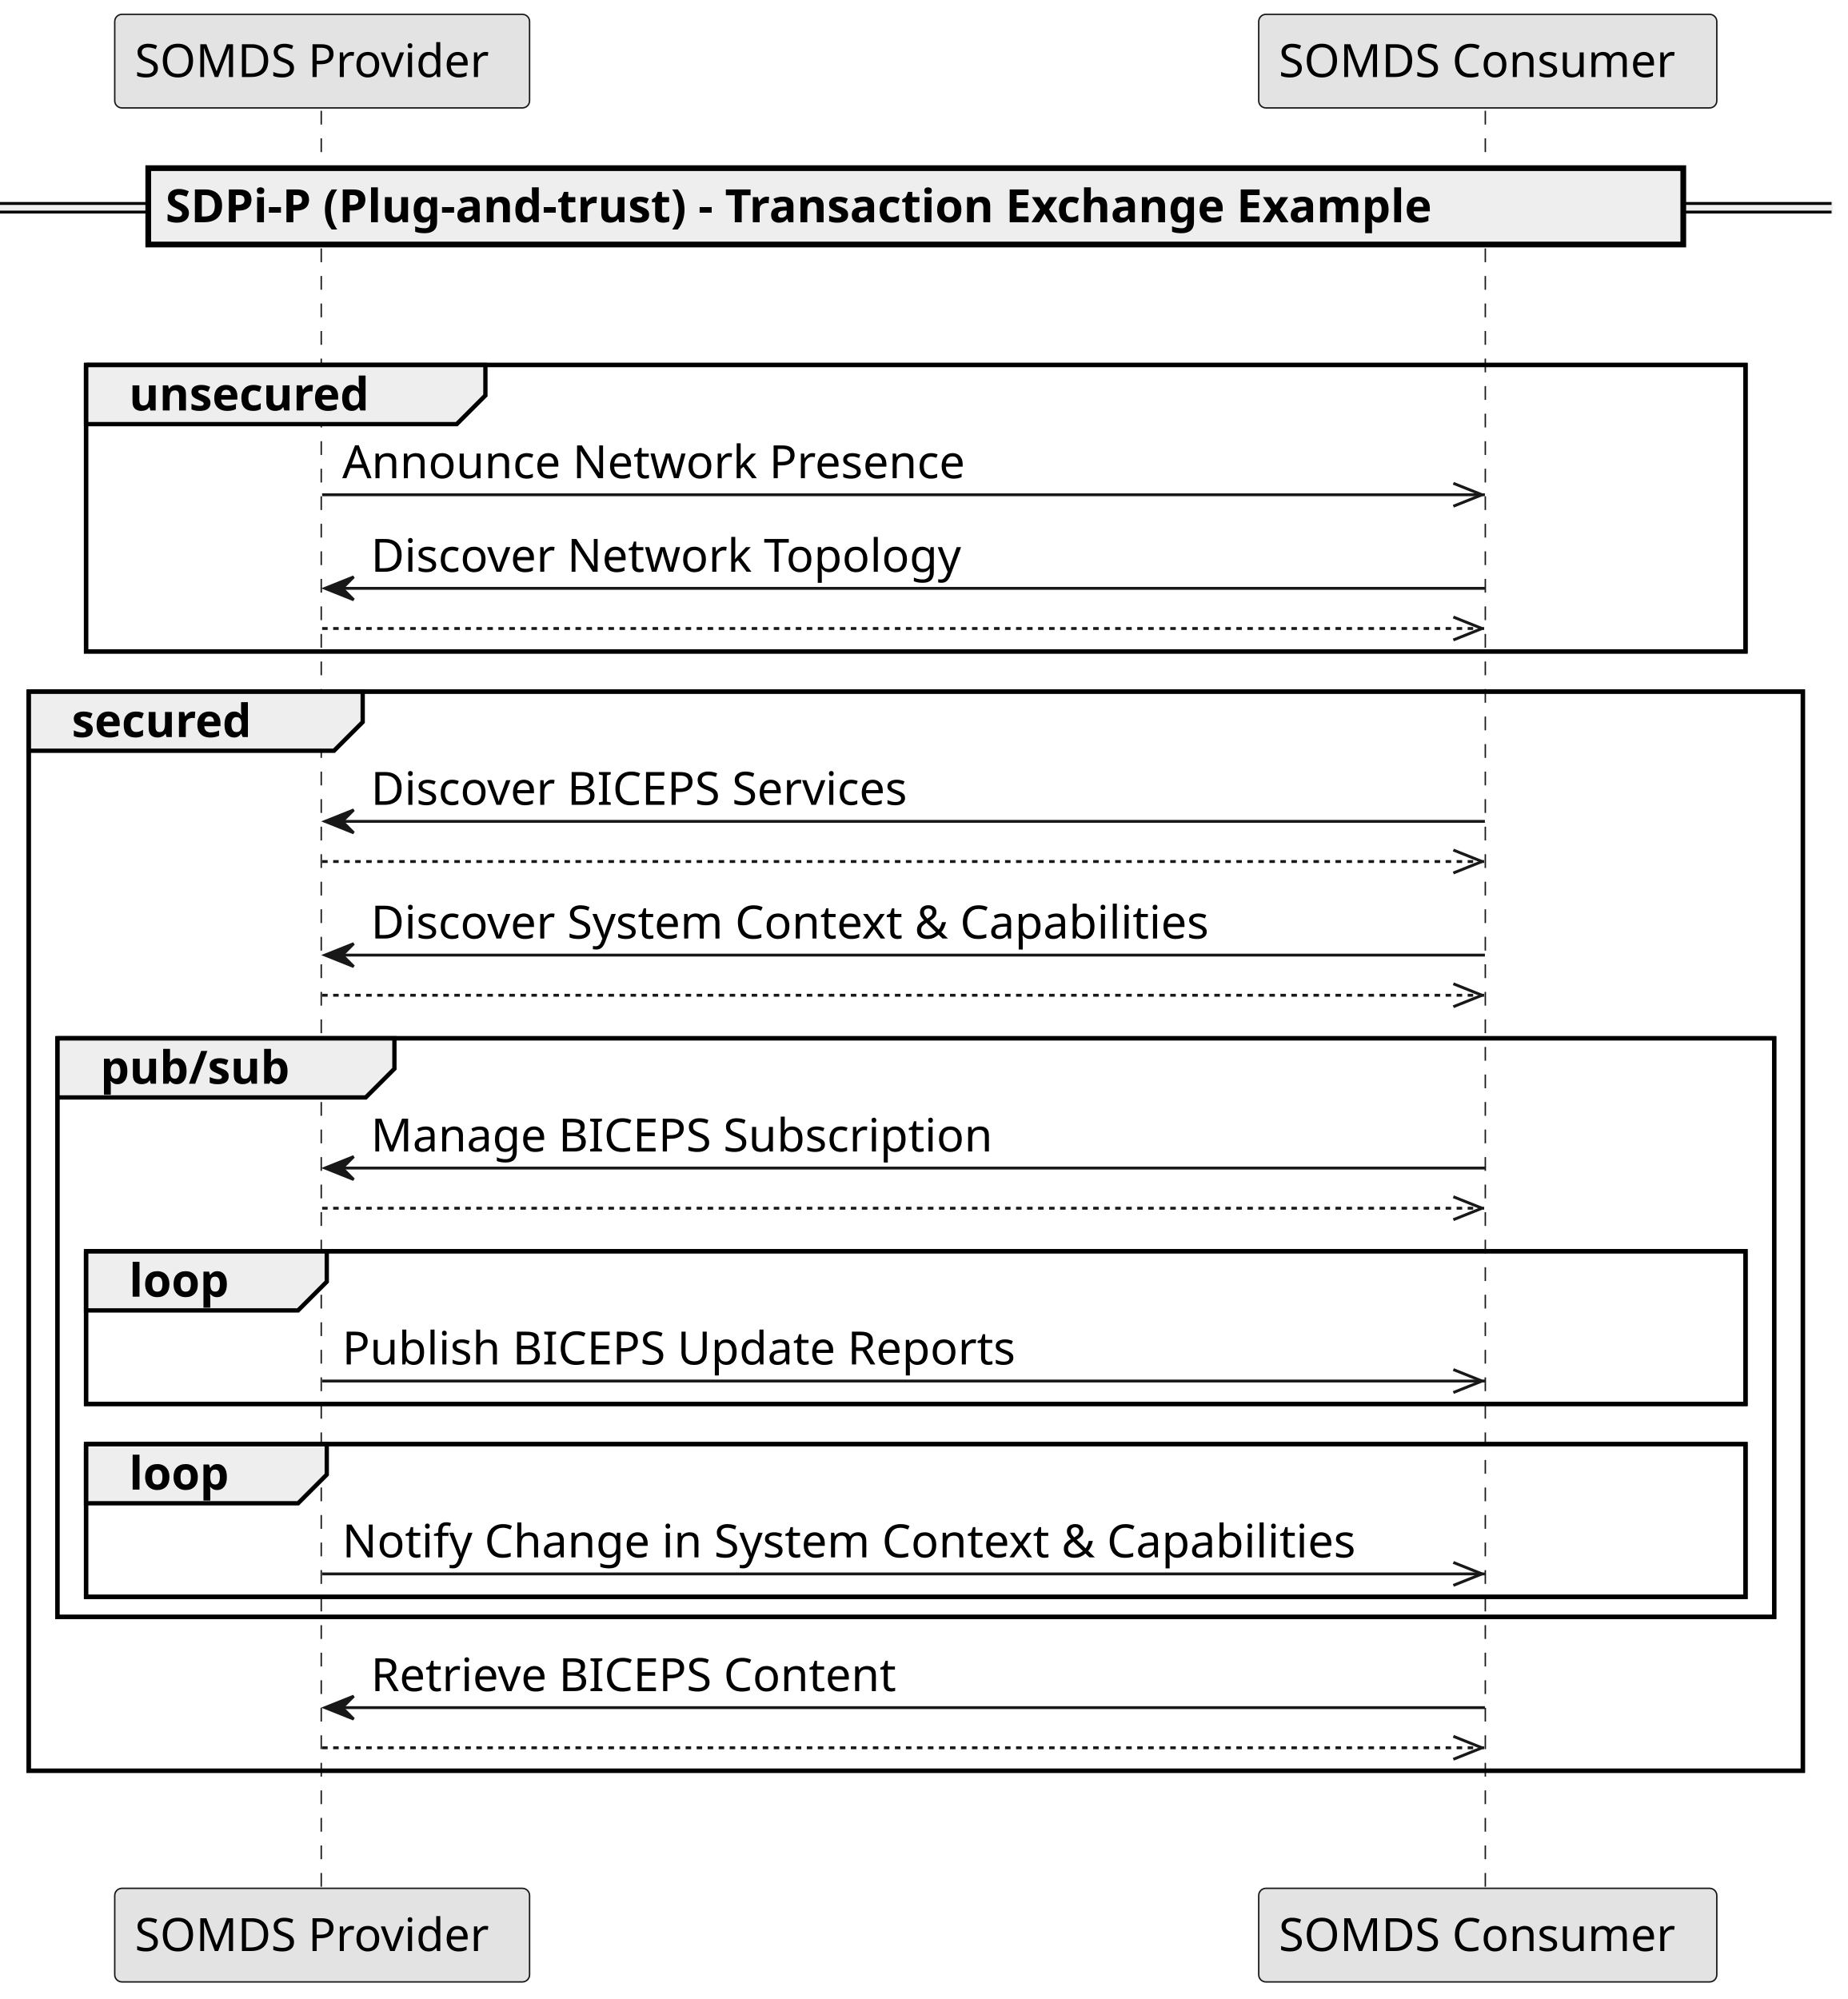
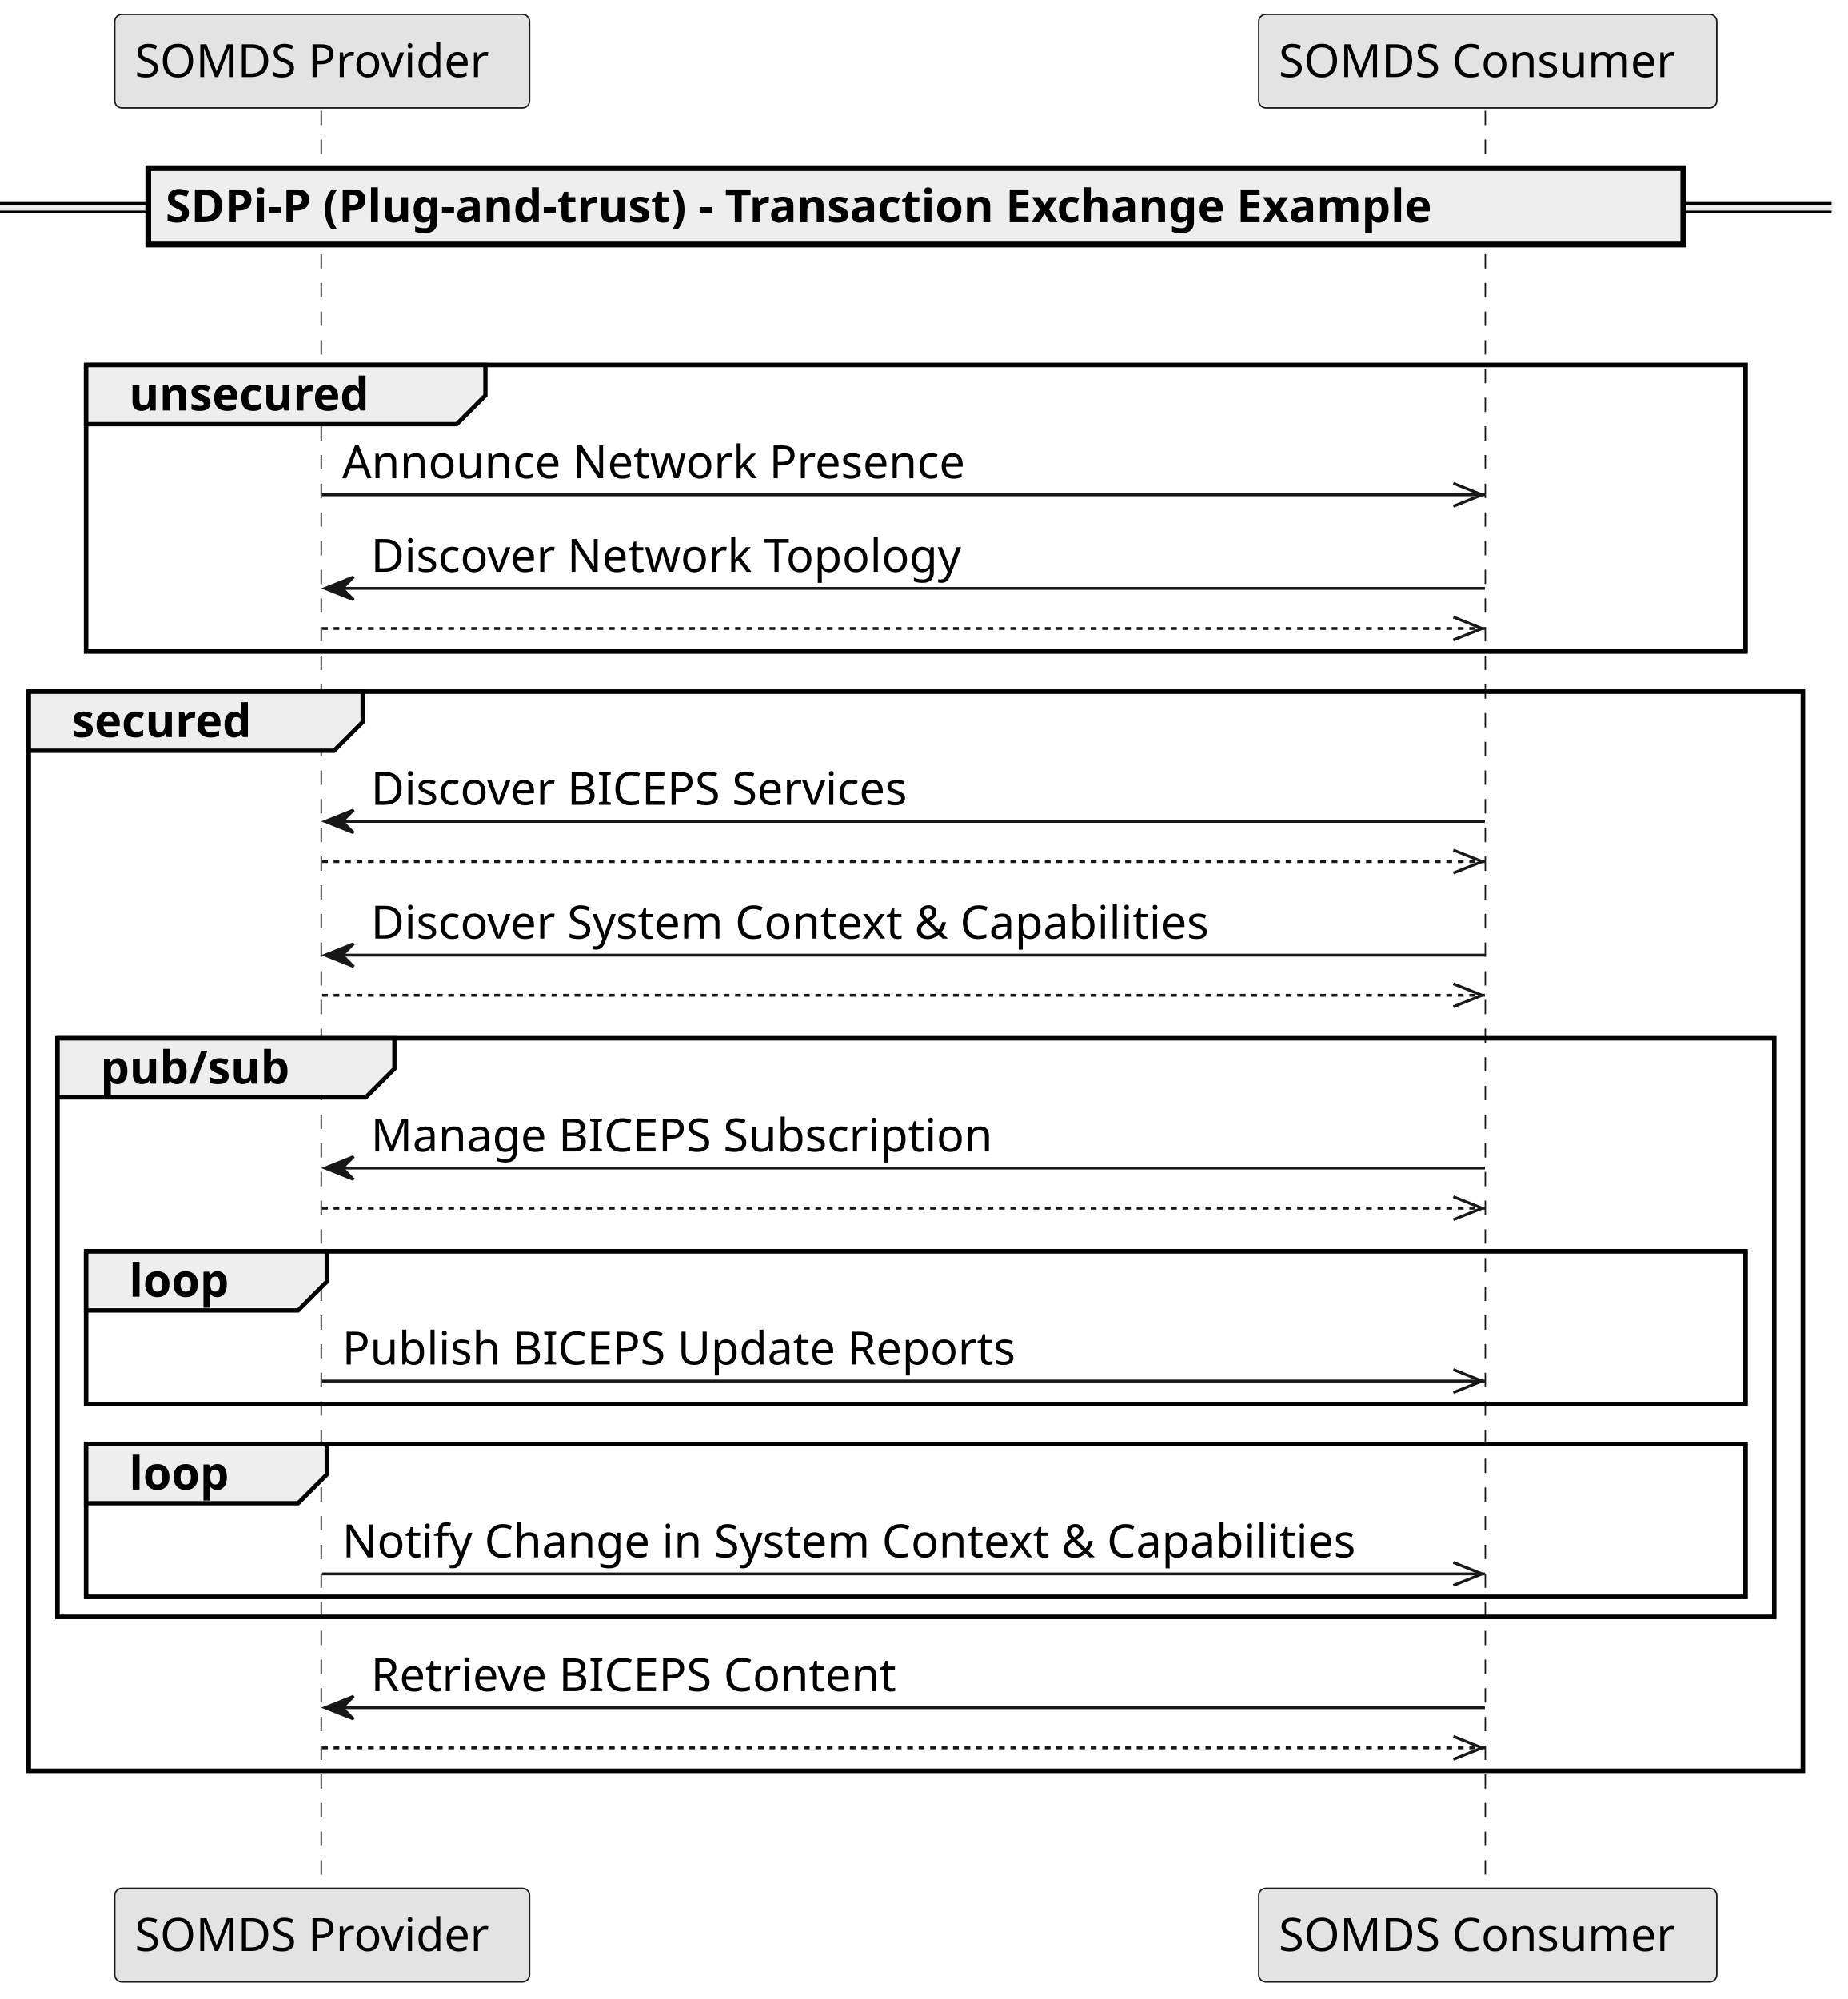
<svg xmlns="http://www.w3.org/2000/svg" contentStyleType="text/css" data-diagram-type="SEQUENCE" height="726.042px" preserveAspectRatio="none" style="width:671px;height:726px;background:#FFFFFF;" version="1.1" viewBox="0 0 671 726" width="671.875px" zoomAndPan="magnify">
  <defs />
  <g>
    <rect fill="none" height="104.037" style="stroke:#000000;stroke-width:1.562;" width="602.637" x="31.25" y="132.552" />
    <rect fill="none" height="391.927" style="stroke:#000000;stroke-width:1.562;" width="644.303" x="10.417" y="251.172" />
    <rect fill="none" height="210.156" style="stroke:#000000;stroke-width:1.562;" width="623.47" x="20.833" y="377.083" />
    <rect fill="none" height="55.469" style="stroke:#000000;stroke-width:1.562;" width="602.637" x="31.25" y="454.427" />
    <rect fill="none" height="55.469" style="stroke:#000000;stroke-width:1.562;" width="602.637" x="31.25" y="524.479" />
-     <g>
-       <rect fill="#000000" fill-opacity="0" height="646.615" width="8.333" x="112.826" y="40.234" />
-       <line style="stroke:#181818;stroke-width:0.521;stroke-dasharray:5.0,5.0;" x1="116.667" x2="116.667" y1="40.234" y2="686.849" />
+     <g class="participant-lifeline" data-entity-uid="part1" data-qualified-name="sdpi_somds_provider" id="part1-lifeline">
+       <g>
+         <rect fill="#000000" fill-opacity="0" height="646.615" width="8.333" x="112.826" y="40.234" />
+         <line style="stroke:#181818;stroke-width:0.521;stroke-dasharray:5.208,5.208;" x1="116.667" x2="116.667" y1="40.234" y2="686.849" />
+       </g>
    </g>
-     <g>
-       <rect fill="#000000" fill-opacity="0" height="646.615" width="8.333" x="536.125" y="40.234" />
-       <line style="stroke:#181818;stroke-width:0.521;stroke-dasharray:5.0,5.0;" x1="539.404" x2="539.404" y1="40.234" y2="686.849" />
+     <g class="participant-lifeline" data-entity-uid="part2" data-qualified-name="sdpi_somds_consumer" id="part2-lifeline">
+       <g>
+         <rect fill="#000000" fill-opacity="0" height="646.615" width="8.333" x="536.125" y="40.234" />
+         <line style="stroke:#181818;stroke-width:0.521;stroke-dasharray:5.208,5.208;" x1="539.404" x2="539.404" y1="40.234" y2="686.849" />
+       </g>
    </g>
-     <g class="participant participant-head" data-participant="sdpi_somds_provider">
+     <g class="participant participant-head" data-entity-uid="part1" data-qualified-name="sdpi_somds_provider" id="part1-head">
      <rect fill="#E3E3E3" height="33.984" rx="2.604" ry="2.604" style="stroke:#181818;stroke-width:0.521;" width="150.651" x="41.667" y="5.208" />
      <text fill="#000000" font-family="sans-serif" font-size="16.667" lengthAdjust="spacing" textLength="136.068" x="48.958" y="27.97">SOMDS Provider</text>
    </g>
-     <g class="participant participant-tail" data-participant="sdpi_somds_provider">
+     <g class="participant participant-tail" data-entity-uid="part1" data-qualified-name="sdpi_somds_provider" id="part1-tail">
      <rect fill="#E3E3E3" height="33.984" rx="2.604" ry="2.604" style="stroke:#181818;stroke-width:0.521;" width="150.651" x="41.667" y="685.807" />
      <text fill="#000000" font-family="sans-serif" font-size="16.667" lengthAdjust="spacing" textLength="136.068" x="48.958" y="708.569">SOMDS Provider</text>
    </g>
-     <g class="participant participant-head" data-participant="sdpi_somds_consumer">
+     <g class="participant participant-head" data-entity-uid="part2" data-qualified-name="sdpi_somds_consumer" id="part2-head">
      <rect fill="#E3E3E3" height="33.984" rx="2.604" ry="2.604" style="stroke:#181818;stroke-width:0.521;" width="166.357" x="457.113" y="5.208" />
      <text fill="#000000" font-family="sans-serif" font-size="16.667" lengthAdjust="spacing" textLength="151.774" x="464.404" y="27.97">SOMDS Consumer</text>
    </g>
-     <g class="participant participant-tail" data-participant="sdpi_somds_consumer">
+     <g class="participant participant-tail" data-entity-uid="part2" data-qualified-name="sdpi_somds_consumer" id="part2-tail">
      <rect fill="#E3E3E3" height="33.984" rx="2.604" ry="2.604" style="stroke:#181818;stroke-width:0.521;" width="166.357" x="457.113" y="685.807" />
      <text fill="#000000" font-family="sans-serif" font-size="16.667" lengthAdjust="spacing" textLength="151.774" x="464.404" y="708.569">SOMDS Consumer</text>
    </g>
    <rect fill="#EEEEEE" height="3.125" style="stroke:#EEEEEE;stroke-width:1.042;" width="665.137" x="0" y="73.893" />
    <line style="stroke:#000000;stroke-width:1.042;" x1="0" x2="665.137" y1="73.893" y2="73.893" />
    <line style="stroke:#000000;stroke-width:1.042;" x1="0" x2="665.137" y1="77.018" y2="77.018" />
    <rect fill="#EEEEEE" height="27.734" style="stroke:#000000;stroke-width:2.083;" width="557.454" x="53.841" y="61.068" />
    <text fill="#000000" font-family="sans-serif" font-size="16.667" font-weight="bold" lengthAdjust="spacing" textLength="537.069" x="60.091" y="80.705">SDPi-P (Plug-and-trust) -  Transaction Exchange Example</text>
    <path d="M31.25,132.552 L176.278,132.552 L176.278,143.62 L165.861,154.036 L31.25,154.036 L31.25,132.552" fill="#EEEEEE" style="stroke:#000000;stroke-width:1.562;" />
    <rect fill="none" height="104.037" style="stroke:#000000;stroke-width:1.562;" width="602.637" x="31.25" y="132.552" />
    <text fill="#000000" font-family="sans-serif" font-size="16.667" font-weight="bold" lengthAdjust="spacing" textLength="98.153" x="46.875" y="149.064">unsecured</text>
-     <g class="message" data-participant-1="sdpi_somds_provider" data-participant-2="sdpi_somds_consumer">
+     <g class="message" data-entity-1="part1" data-entity-2="part2" id="msg1">
      <line style="stroke:#181818;stroke-width:1.042;" x1="538.208" x2="527.791" y1="179.688" y2="175.521" />
      <line style="stroke:#181818;stroke-width:1.042;" x1="538.208" x2="527.791" y1="179.688" y2="183.854" />
      <line style="stroke:#181818;stroke-width:1.042;" x1="116.992" x2="539.25" y1="179.688" y2="179.688" />
      <text fill="#000000" font-family="sans-serif" font-size="16.667" lengthAdjust="spacing" textLength="239.526" x="124.284" y="173.673">Announce Network Presence</text>
    </g>
-     <g class="message" data-participant-1="sdpi_somds_consumer" data-participant-2="sdpi_somds_provider">
+     <g class="message" data-entity-1="part2" data-entity-2="part1" id="msg2">
      <polygon fill="#181818" points="128.451,209.505,118.034,213.672,128.451,217.839,124.284,213.672" style="stroke:#181818;stroke-width:1.042;" />
      <line style="stroke:#181818;stroke-width:1.042;" x1="122.201" x2="539.25" y1="213.672" y2="213.672" />
      <text fill="#000000" font-family="sans-serif" font-size="16.667" lengthAdjust="spacing" textLength="229.085" x="134.701" y="207.658">Discover Network Topology</text>
    </g>
-     <g class="message" data-participant-1="sdpi_somds_provider" data-participant-2="sdpi_somds_consumer">
+     <g class="message" data-entity-1="part1" data-entity-2="part2" id="msg3">
      <line style="stroke:#181818;stroke-width:1.042;" x1="538.208" x2="527.791" y1="228.255" y2="224.089" />
      <line style="stroke:#181818;stroke-width:1.042;" x1="538.208" x2="527.791" y1="228.255" y2="232.422" />
-       <line style="stroke:#181818;stroke-width:1.042;stroke-dasharray:2.0,2.0;" x1="116.992" x2="539.25" y1="228.255" y2="228.255" />
+       <line style="stroke:#181818;stroke-width:1.042;stroke-dasharray:2.083,2.083;" x1="116.992" x2="539.25" y1="228.255" y2="228.255" />
    </g>
    <path d="M10.417,251.172 L131.714,251.172 L131.714,262.24 L121.297,272.656 L10.417,272.656 L10.417,251.172" fill="#EEEEEE" style="stroke:#000000;stroke-width:1.562;" />
    <rect fill="none" height="391.927" style="stroke:#000000;stroke-width:1.562;" width="644.303" x="10.417" y="251.172" />
    <text fill="#000000" font-family="sans-serif" font-size="16.667" font-weight="bold" lengthAdjust="spacing" textLength="74.422" x="26.042" y="267.684">secured</text>
-     <g class="message" data-participant-1="sdpi_somds_consumer" data-participant-2="sdpi_somds_provider">
+     <g class="message" data-entity-1="part2" data-entity-2="part1" id="msg4">
      <polygon fill="#181818" points="128.451,294.141,118.034,298.307,128.451,302.474,124.284,298.307" style="stroke:#181818;stroke-width:1.042;" />
      <line style="stroke:#181818;stroke-width:1.042;" x1="122.201" x2="539.25" y1="298.307" y2="298.307" />
      <text fill="#000000" font-family="sans-serif" font-size="16.667" lengthAdjust="spacing" textLength="212.5" x="134.701" y="292.293">Discover BICEPS Services</text>
    </g>
-     <g class="message" data-participant-1="sdpi_somds_provider" data-participant-2="sdpi_somds_consumer">
+     <g class="message" data-entity-1="part1" data-entity-2="part2" id="msg5">
      <line style="stroke:#181818;stroke-width:1.042;" x1="538.208" x2="527.791" y1="312.891" y2="308.724" />
      <line style="stroke:#181818;stroke-width:1.042;" x1="538.208" x2="527.791" y1="312.891" y2="317.057" />
-       <line style="stroke:#181818;stroke-width:1.042;stroke-dasharray:2.0,2.0;" x1="116.992" x2="539.25" y1="312.891" y2="312.891" />
+       <line style="stroke:#181818;stroke-width:1.042;stroke-dasharray:2.083,2.083;" x1="116.992" x2="539.25" y1="312.891" y2="312.891" />
    </g>
-     <g class="message" data-participant-1="sdpi_somds_consumer" data-participant-2="sdpi_somds_provider">
+     <g class="message" data-entity-1="part2" data-entity-2="part1" id="msg6">
      <polygon fill="#181818" points="128.451,342.708,118.034,346.875,128.451,351.042,124.284,346.875" style="stroke:#181818;stroke-width:1.042;" />
      <line style="stroke:#181818;stroke-width:1.042;" x1="122.201" x2="539.25" y1="346.875" y2="346.875" />
      <text fill="#000000" font-family="sans-serif" font-size="16.667" lengthAdjust="spacing" textLength="331.616" x="134.701" y="340.861">Discover System Context &amp; Capabilities</text>
    </g>
-     <g class="message" data-participant-1="sdpi_somds_provider" data-participant-2="sdpi_somds_consumer">
+     <g class="message" data-entity-1="part1" data-entity-2="part2" id="msg7">
      <line style="stroke:#181818;stroke-width:1.042;" x1="538.208" x2="527.791" y1="361.458" y2="357.292" />
      <line style="stroke:#181818;stroke-width:1.042;" x1="538.208" x2="527.791" y1="361.458" y2="365.625" />
-       <line style="stroke:#181818;stroke-width:1.042;stroke-dasharray:2.0,2.0;" x1="116.992" x2="539.25" y1="361.458" y2="361.458" />
+       <line style="stroke:#181818;stroke-width:1.042;stroke-dasharray:2.083,2.083;" x1="116.992" x2="539.25" y1="361.458" y2="361.458" />
    </g>
    <path d="M20.833,377.083 L143.237,377.083 L143.237,388.151 L132.821,398.568 L20.833,398.568 L20.833,377.083" fill="#EEEEEE" style="stroke:#000000;stroke-width:1.562;" />
    <rect fill="none" height="210.156" style="stroke:#000000;stroke-width:1.562;" width="623.47" x="20.833" y="377.083" />
    <text fill="#000000" font-family="sans-serif" font-size="16.667" font-weight="bold" lengthAdjust="spacing" textLength="75.529" x="36.458" y="393.595">pub/sub</text>
-     <g class="message" data-participant-1="sdpi_somds_consumer" data-participant-2="sdpi_somds_provider">
+     <g class="message" data-entity-1="part2" data-entity-2="part1" id="msg8">
      <polygon fill="#181818" points="128.451,420.052,118.034,424.219,128.451,428.385,124.284,424.219" style="stroke:#181818;stroke-width:1.042;" />
      <line style="stroke:#181818;stroke-width:1.042;" x1="122.201" x2="539.25" y1="424.219" y2="424.219" />
      <text fill="#000000" font-family="sans-serif" font-size="16.667" lengthAdjust="spacing" textLength="239.502" x="134.701" y="418.205">Manage BICEPS Subscription</text>
    </g>
-     <g class="message" data-participant-1="sdpi_somds_provider" data-participant-2="sdpi_somds_consumer">
+     <g class="message" data-entity-1="part1" data-entity-2="part2" id="msg9">
      <line style="stroke:#181818;stroke-width:1.042;" x1="538.208" x2="527.791" y1="438.802" y2="434.635" />
      <line style="stroke:#181818;stroke-width:1.042;" x1="538.208" x2="527.791" y1="438.802" y2="442.969" />
-       <line style="stroke:#181818;stroke-width:1.042;stroke-dasharray:2.0,2.0;" x1="116.992" x2="539.25" y1="438.802" y2="438.802" />
+       <line style="stroke:#181818;stroke-width:1.042;stroke-dasharray:2.083,2.083;" x1="116.992" x2="539.25" y1="438.802" y2="438.802" />
    </g>
    <path d="M31.25,454.427 L118.669,454.427 L118.669,465.495 L108.252,475.911 L31.25,475.911 L31.25,454.427" fill="#EEEEEE" style="stroke:#000000;stroke-width:1.562;" />
    <rect fill="none" height="55.469" style="stroke:#000000;stroke-width:1.562;" width="602.637" x="31.25" y="454.427" />
    <text fill="#000000" font-family="sans-serif" font-size="16.667" font-weight="bold" lengthAdjust="spacing" textLength="40.544" x="46.875" y="470.939">loop</text>
-     <g class="message" data-participant-1="sdpi_somds_provider" data-participant-2="sdpi_somds_consumer">
+     <g class="message" data-entity-1="part1" data-entity-2="part2" id="msg10">
      <line style="stroke:#181818;stroke-width:1.042;" x1="538.208" x2="527.791" y1="501.562" y2="497.396" />
      <line style="stroke:#181818;stroke-width:1.042;" x1="538.208" x2="527.791" y1="501.562" y2="505.729" />
      <line style="stroke:#181818;stroke-width:1.042;" x1="116.992" x2="539.25" y1="501.562" y2="501.562" />
      <text fill="#000000" font-family="sans-serif" font-size="16.667" lengthAdjust="spacing" textLength="259.782" x="124.284" y="495.548">Publish BICEPS Update Reports</text>
    </g>
    <path d="M31.25,524.479 L118.669,524.479 L118.669,535.547 L108.252,545.963 L31.25,545.963 L31.25,524.479" fill="#EEEEEE" style="stroke:#000000;stroke-width:1.562;" />
    <rect fill="none" height="55.469" style="stroke:#000000;stroke-width:1.562;" width="602.637" x="31.25" y="524.479" />
    <text fill="#000000" font-family="sans-serif" font-size="16.667" font-weight="bold" lengthAdjust="spacing" textLength="40.544" x="46.875" y="540.991">loop</text>
-     <g class="message" data-participant-1="sdpi_somds_provider" data-participant-2="sdpi_somds_consumer">
+     <g class="message" data-entity-1="part1" data-entity-2="part2" id="msg11">
      <line style="stroke:#181818;stroke-width:1.042;" x1="538.208" x2="527.791" y1="571.615" y2="567.448" />
      <line style="stroke:#181818;stroke-width:1.042;" x1="538.208" x2="527.791" y1="571.615" y2="575.781" />
      <line style="stroke:#181818;stroke-width:1.042;" x1="116.992" x2="539.25" y1="571.615" y2="571.615" />
      <text fill="#000000" font-family="sans-serif" font-size="16.667" lengthAdjust="spacing" textLength="398.299" x="124.284" y="565.601">Notify Change in System Context &amp; Capabilities</text>
    </g>
-     <g class="message" data-participant-1="sdpi_somds_consumer" data-participant-2="sdpi_somds_provider">
+     <g class="message" data-entity-1="part2" data-entity-2="part1" id="msg12">
      <polygon fill="#181818" points="128.451,616.016,118.034,620.182,128.451,624.349,124.284,620.182" style="stroke:#181818;stroke-width:1.042;" />
      <line style="stroke:#181818;stroke-width:1.042;" x1="122.201" x2="539.25" y1="620.182" y2="620.182" />
      <text fill="#000000" font-family="sans-serif" font-size="16.667" lengthAdjust="spacing" textLength="206.25" x="134.701" y="614.168">Retrieve BICEPS Content</text>
    </g>
-     <g class="message" data-participant-1="sdpi_somds_provider" data-participant-2="sdpi_somds_consumer">
+     <g class="message" data-entity-1="part1" data-entity-2="part2" id="msg13">
      <line style="stroke:#181818;stroke-width:1.042;" x1="538.208" x2="527.791" y1="634.766" y2="630.599" />
      <line style="stroke:#181818;stroke-width:1.042;" x1="538.208" x2="527.791" y1="634.766" y2="638.932" />
-       <line style="stroke:#181818;stroke-width:1.042;stroke-dasharray:2.0,2.0;" x1="116.992" x2="539.25" y1="634.766" y2="634.766" />
+       <line style="stroke:#181818;stroke-width:1.042;stroke-dasharray:2.083,2.083;" x1="116.992" x2="539.25" y1="634.766" y2="634.766" />
    </g>
  </g>
</svg>
